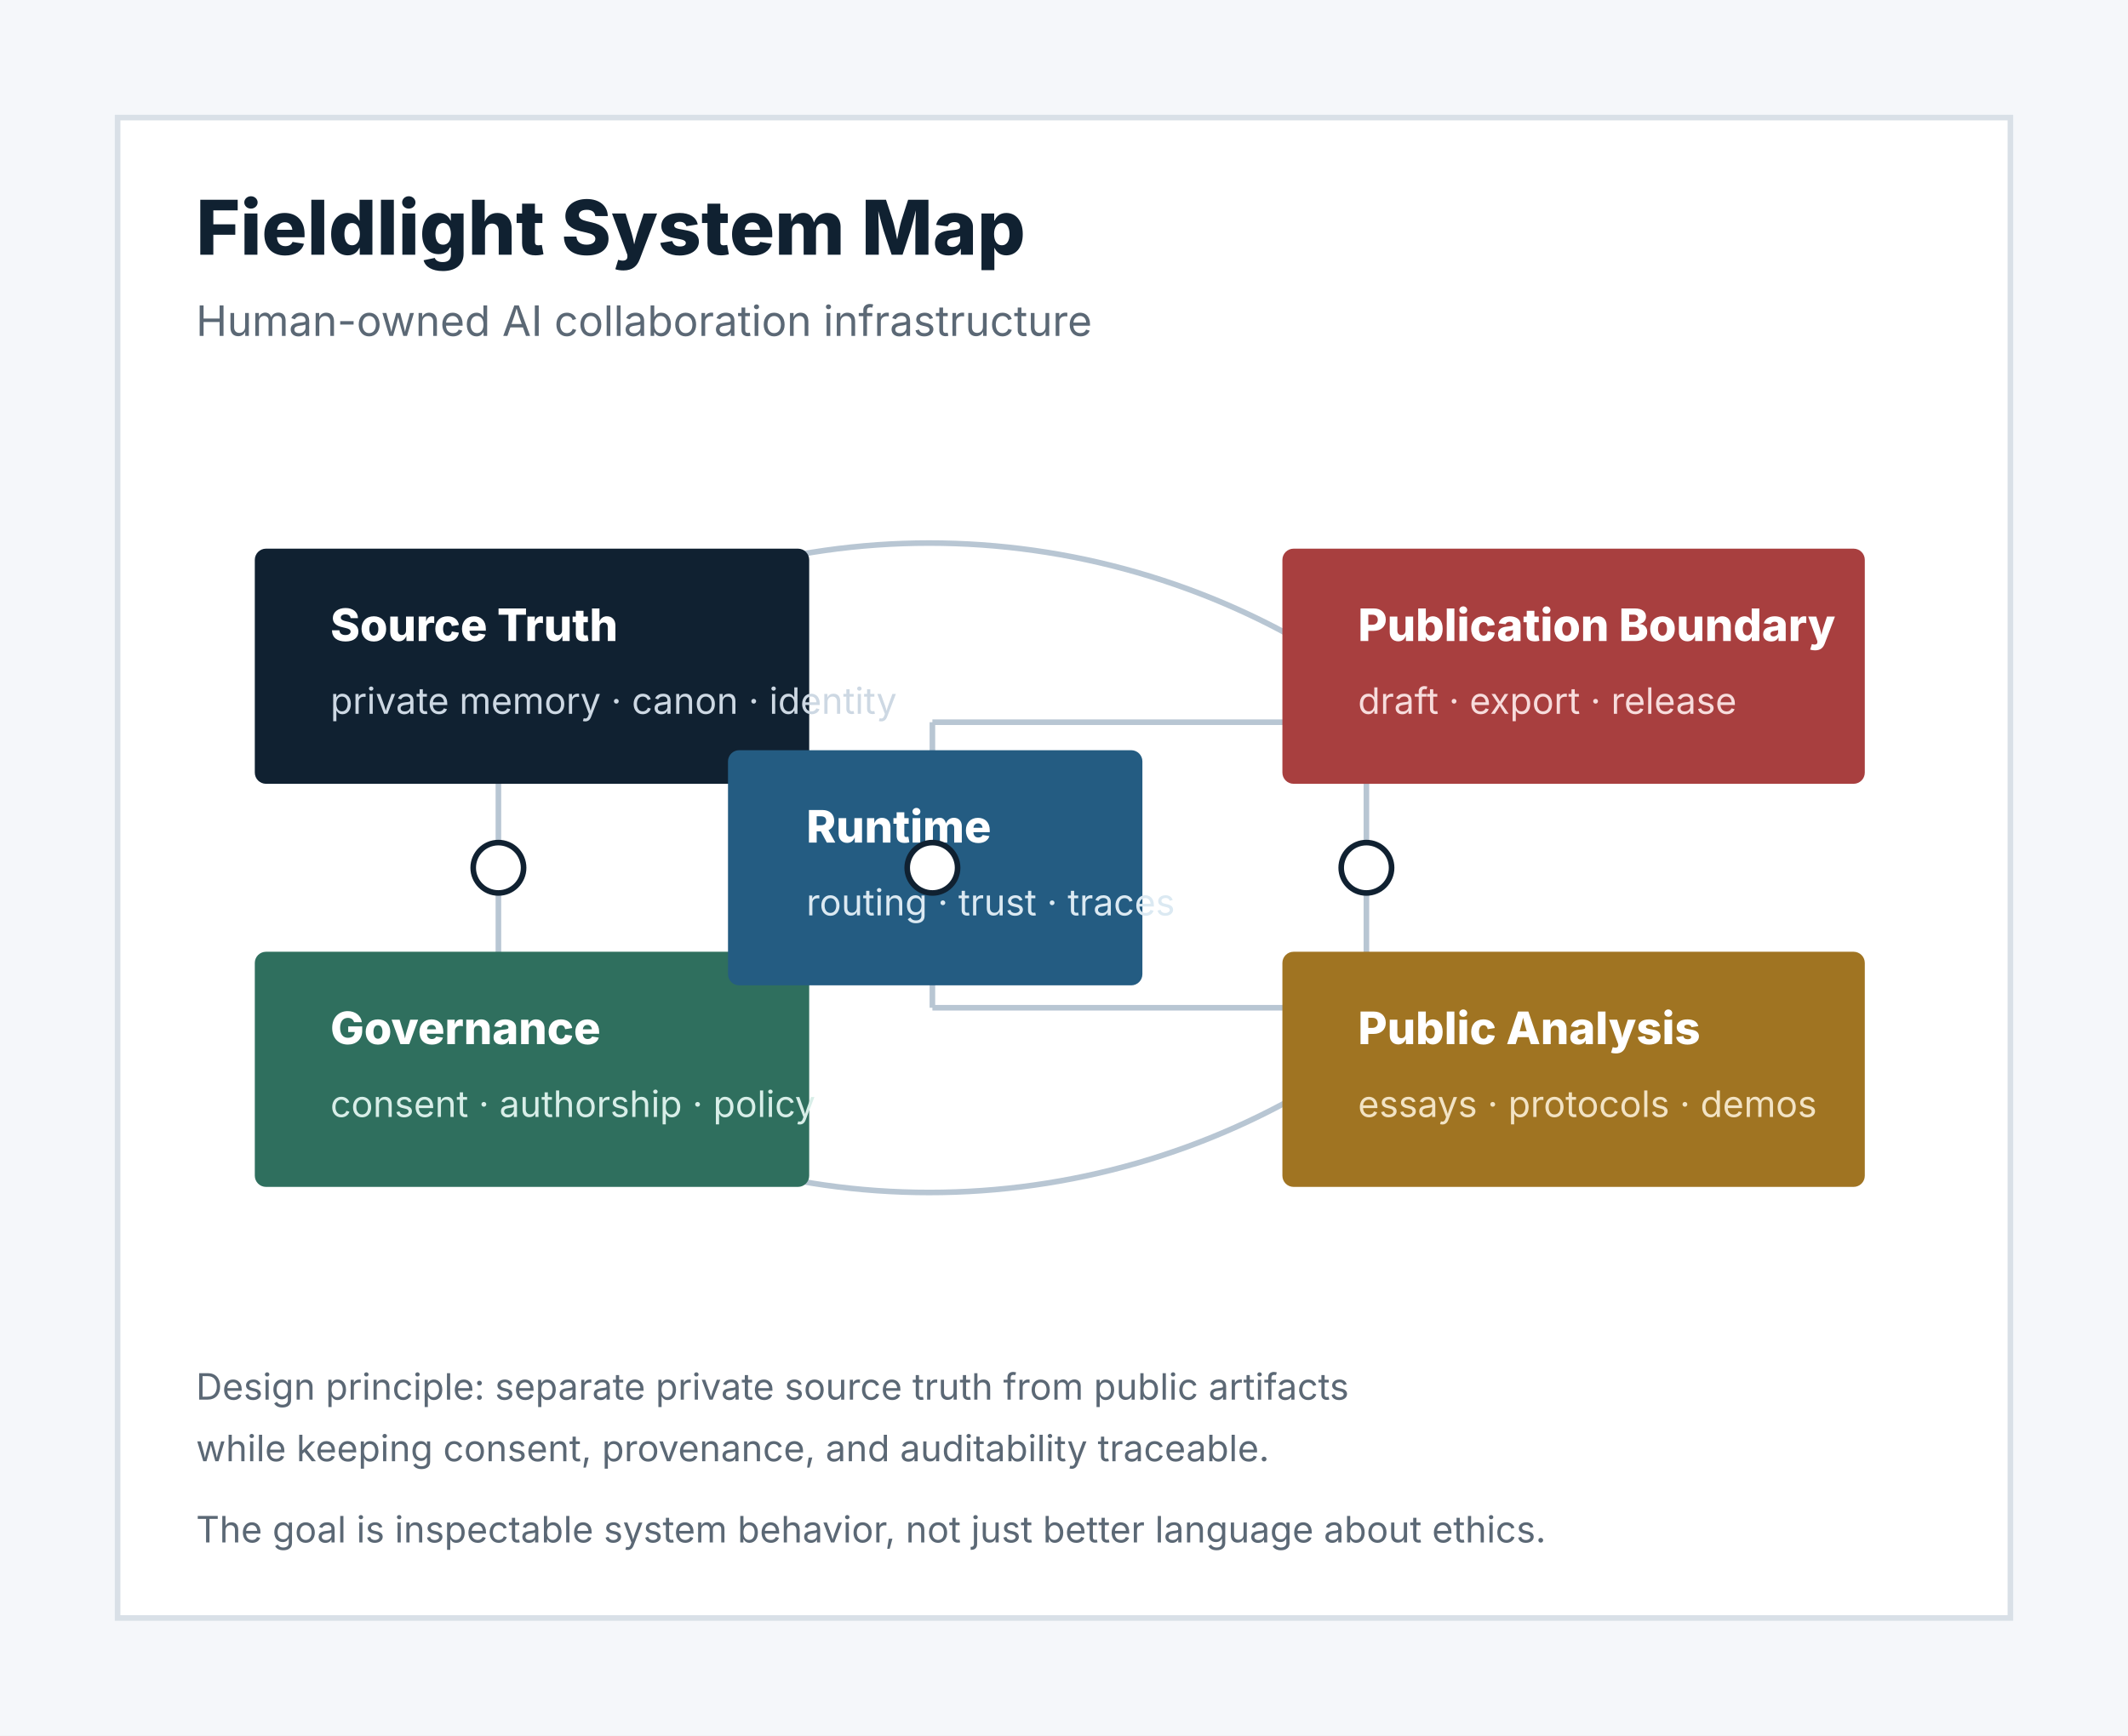
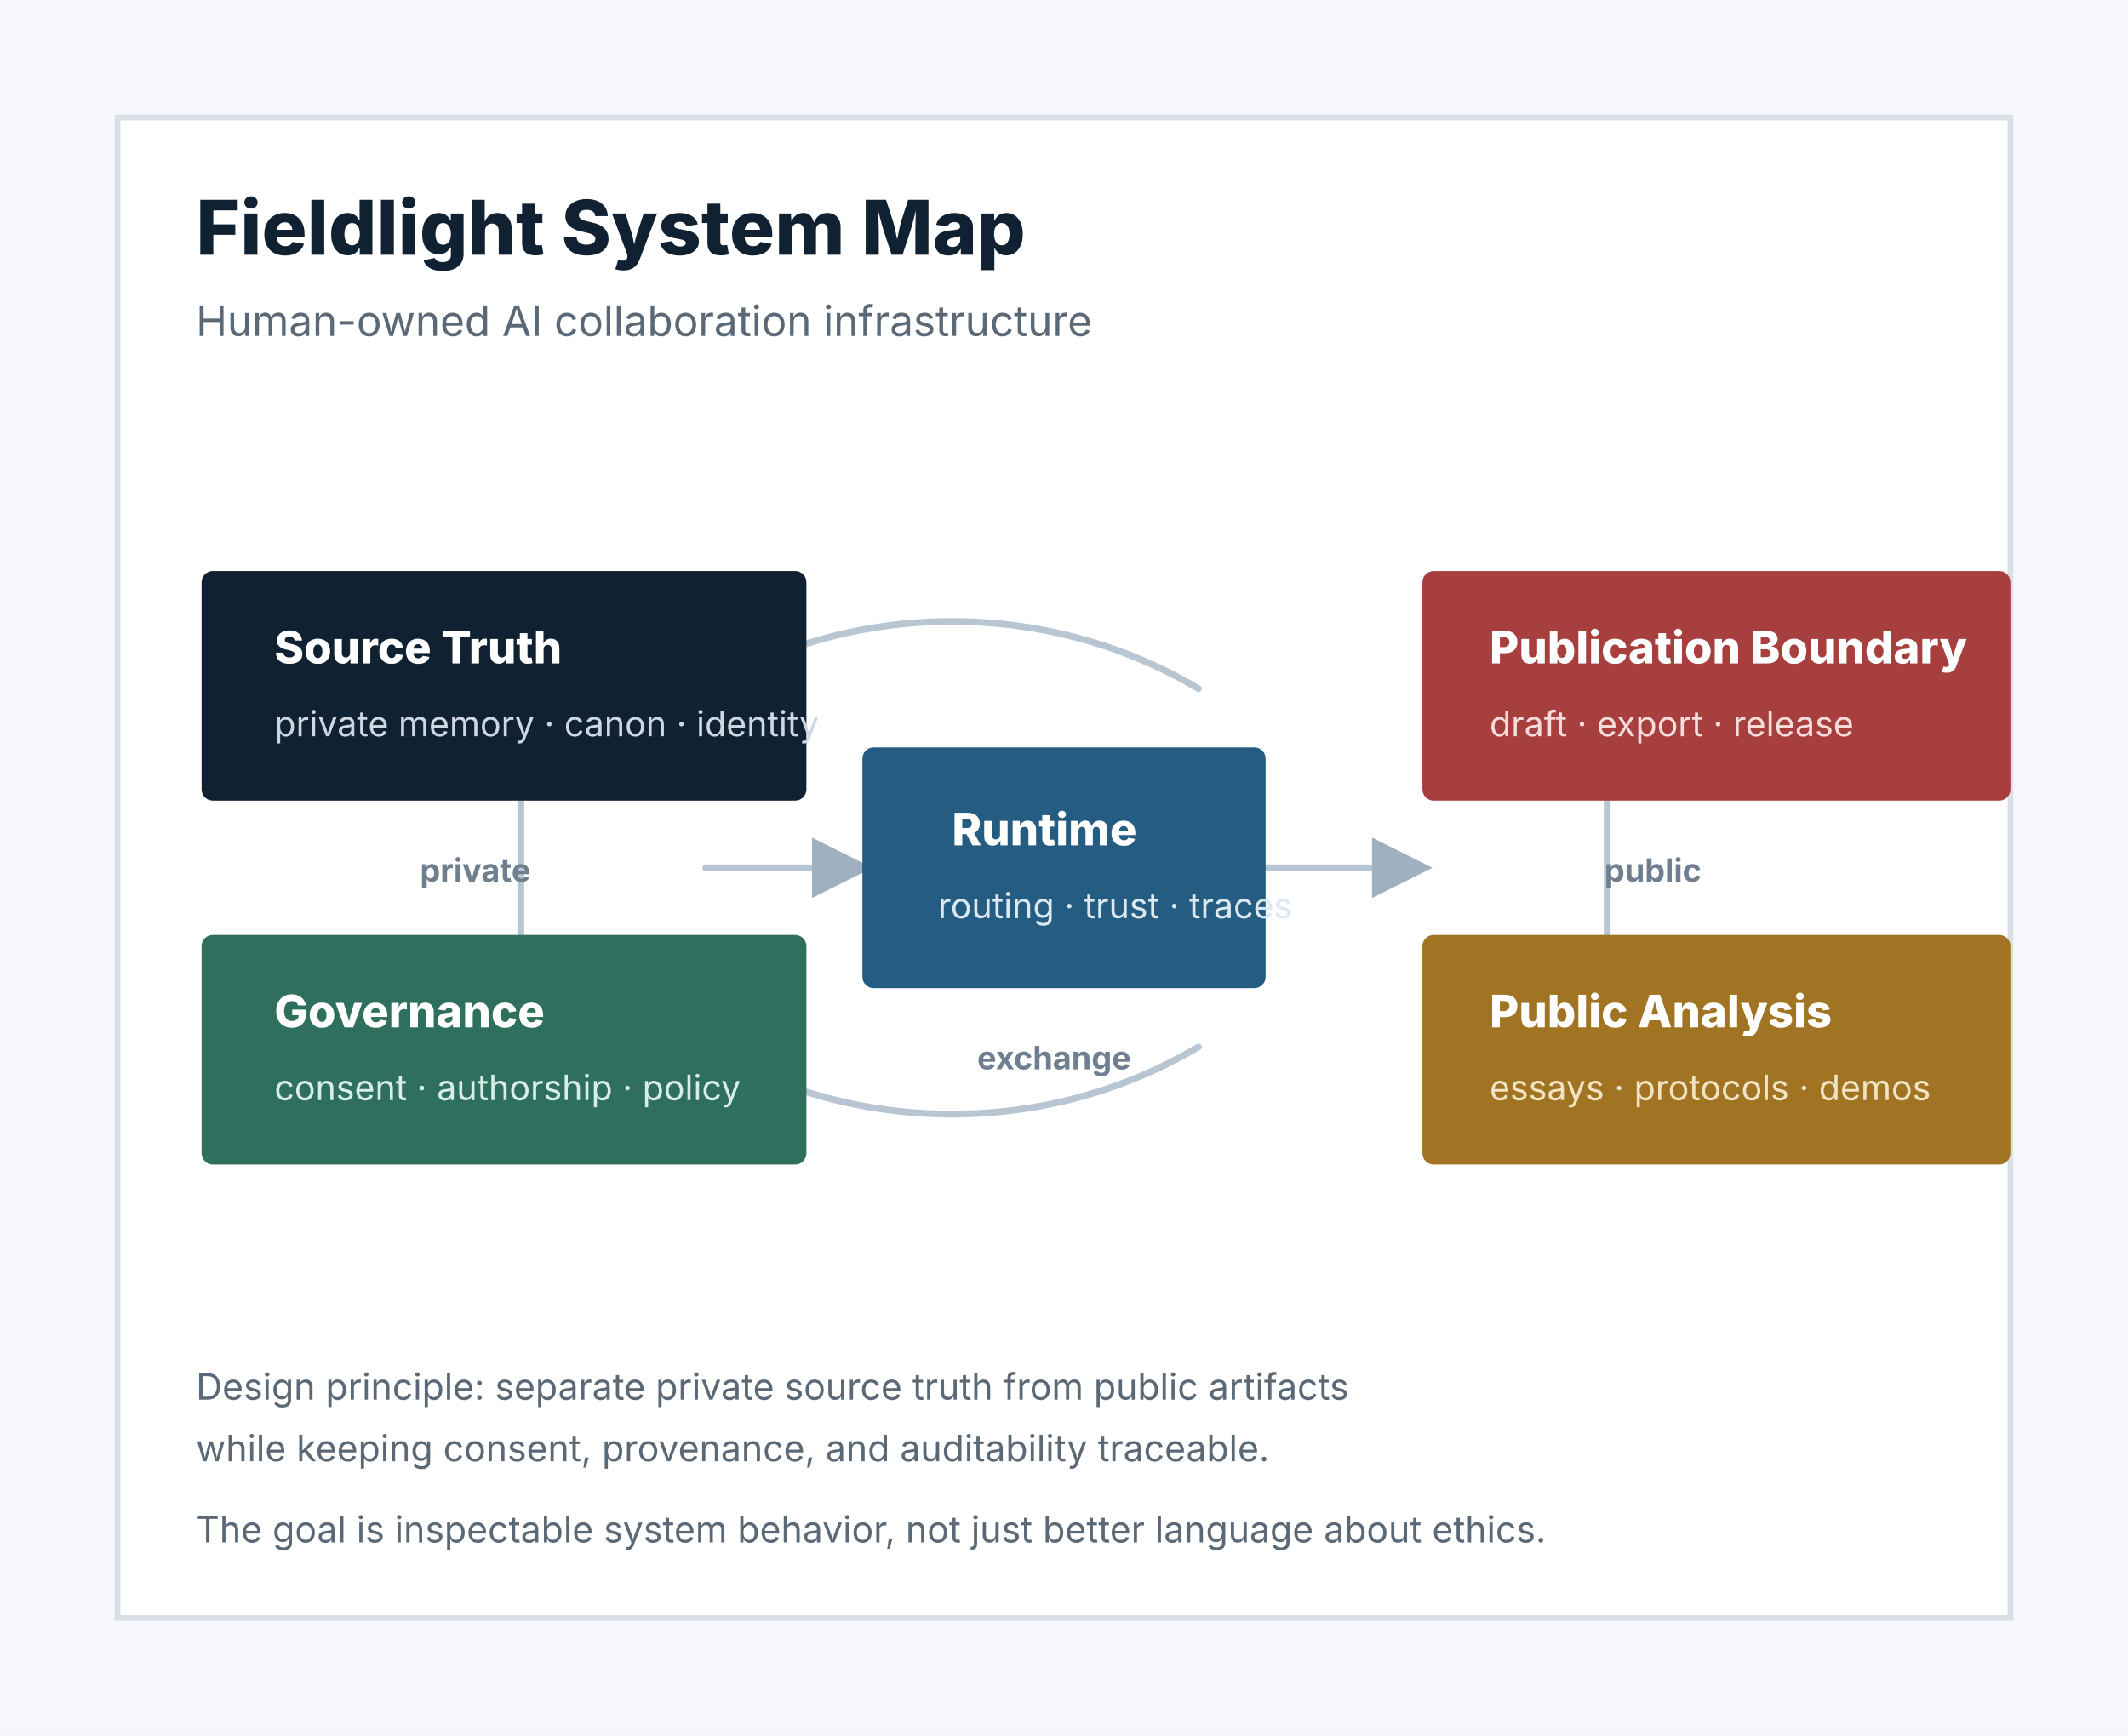
<svg xmlns="http://www.w3.org/2000/svg" viewBox="0 0 760 620" role="img" aria-labelledby="title desc">
  <rect width="760" height="620" fill="#f5f7fa" />
  <rect x="42" y="42" width="676" height="536" fill="#ffffff" stroke="#d9e0e7" stroke-width="2" />
  <g font-family="Inter, Arial, sans-serif" letter-spacing="0">
    <text x="70" y="91" fill="#102131" font-size="27" font-weight="800">Fieldlight System Map</text>
    <text x="70" y="120" fill="#5b6875" font-size="15">Human-owned AI collaboration infrastructure</text>
  </g>
-   <g fill="none" stroke="#b8c6d3" stroke-width="2">
-     <path d="M190 236 C275 180 388 180 476 236" />
-     <path d="M190 384 C275 440 388 440 476 384" />
-     <path d="M178 260 L178 360" />
-     <path d="M488 260 L488 360" />
-     <path d="M333 258 L333 360" />
-     <path d="M333 360 L601 360" />
-     <path d="M333 258 L601 258" />
+   <defs>
+     <marker id="arrow" markerWidth="9" markerHeight="9" refX="7.5" refY="4.5" orient="auto" markerUnits="strokeWidth">
+       <path d="M0,0 L9,4.5 L0,9 Z" fill="#9fb0c1" />
+     </marker>
+   </defs>
+   <g fill="none" stroke="#b8c6d3" stroke-width="2.4" stroke-linecap="round" stroke-linejoin="round">
+     <path d="M252 246 C306 214 374 214 428 246" />
+     <path d="M252 374 C306 406 374 406 428 374" />
+     <path d="M186 268 L186 352" />
+     <path d="M574 268 L574 352" />
+     <path d="M252 310 L308 310" marker-end="url(#arrow)" />
+     <path d="M452 310 L508 310" marker-end="url(#arrow)" />
  </g>
  <g font-family="Inter, Arial, sans-serif">
    <g>
-       <rect x="91" y="196" width="198" height="84" rx="4" fill="#102131" />
-       <text x="118" y="229" fill="#ffffff" font-size="16" font-weight="800">Source Truth</text>
-       <text x="118" y="255" fill="#cdd8e3" font-size="13">private memory · canon · identity</text>
+       <rect x="72" y="204" width="216" height="82" rx="4" fill="#102131" />
+       <text x="98" y="237" fill="#ffffff" font-size="16" font-weight="800">Source Truth</text>
+       <text x="98" y="263" fill="#cdd8e3" font-size="12.5">private memory · canon · identity</text>
    </g>
    <g>
-       <rect x="91" y="340" width="198" height="84" rx="4" fill="#2f6f5e" />
-       <text x="118" y="373" fill="#ffffff" font-size="16" font-weight="800">Governance</text>
-       <text x="118" y="399" fill="#d8eee8" font-size="13">consent · authorship · policy</text>
+       <rect x="72" y="334" width="216" height="82" rx="4" fill="#2f6f5e" />
+       <text x="98" y="367" fill="#ffffff" font-size="16" font-weight="800">Governance</text>
+       <text x="98" y="393" fill="#d8eee8" font-size="12.5">consent · authorship · policy</text>
    </g>
    <g>
-       <rect x="260" y="268" width="148" height="84" rx="4" fill="#245c82" />
-       <text x="288" y="301" fill="#ffffff" font-size="16" font-weight="800">Runtime</text>
-       <text x="288" y="327" fill="#dbe9f2" font-size="13">routing · trust · traces</text>
+       <rect x="308" y="267" width="144" height="86" rx="4" fill="#245c82" />
+       <text x="340" y="302" fill="#ffffff" font-size="16" font-weight="800">Runtime</text>
+       <text x="335" y="328" fill="#dbe9f2" font-size="12.5">routing · trust · traces</text>
    </g>
    <g>
-       <rect x="458" y="196" width="208" height="84" rx="4" fill="#a83f3f" />
-       <text x="485" y="229" fill="#ffffff" font-size="16" font-weight="800">Publication Boundary</text>
-       <text x="485" y="255" fill="#f7dcdc" font-size="13">draft · export · release</text>
+       <rect x="508" y="204" width="210" height="82" rx="4" fill="#a83f3f" />
+       <text x="532" y="237" fill="#ffffff" font-size="16" font-weight="800">Publication Boundary</text>
+       <text x="532" y="263" fill="#f7dcdc" font-size="12.5">draft · export · release</text>
    </g>
    <g>
-       <rect x="458" y="340" width="208" height="84" rx="4" fill="#a07422" />
-       <text x="485" y="373" fill="#ffffff" font-size="16" font-weight="800">Public Analysis</text>
-       <text x="485" y="399" fill="#f2e3c4" font-size="13">essays · protocols · demos</text>
+       <rect x="508" y="334" width="210" height="82" rx="4" fill="#a07422" />
+       <text x="532" y="367" fill="#ffffff" font-size="16" font-weight="800">Public Analysis</text>
+       <text x="532" y="393" fill="#f2e3c4" font-size="12.5">essays · protocols · demos</text>
    </g>
  </g>
-   <g fill="#ffffff" stroke="#102131" stroke-width="2">
-     <circle cx="333" cy="310" r="9" />
-     <circle cx="178" cy="310" r="9" />
-     <circle cx="488" cy="310" r="9" />
+   <g font-family="Inter, Arial, sans-serif" font-size="11.5" font-weight="700" fill="#6f7f8f">
+     <text x="150" y="315">private</text>
+     <text x="349" y="382">exchange</text>
+     <text x="573" y="315">public</text>
  </g>
  <g font-family="Inter, Arial, sans-serif" font-size="13" fill="#5b6875">
    <text x="70" y="500">Design principle: separate private source truth from public artifacts</text>
    <text x="70" y="522">while keeping consent, provenance, and auditability traceable.</text>
    <text x="70" y="551">The goal is inspectable system behavior, not just better language about ethics.</text>
  </g>
</svg>
